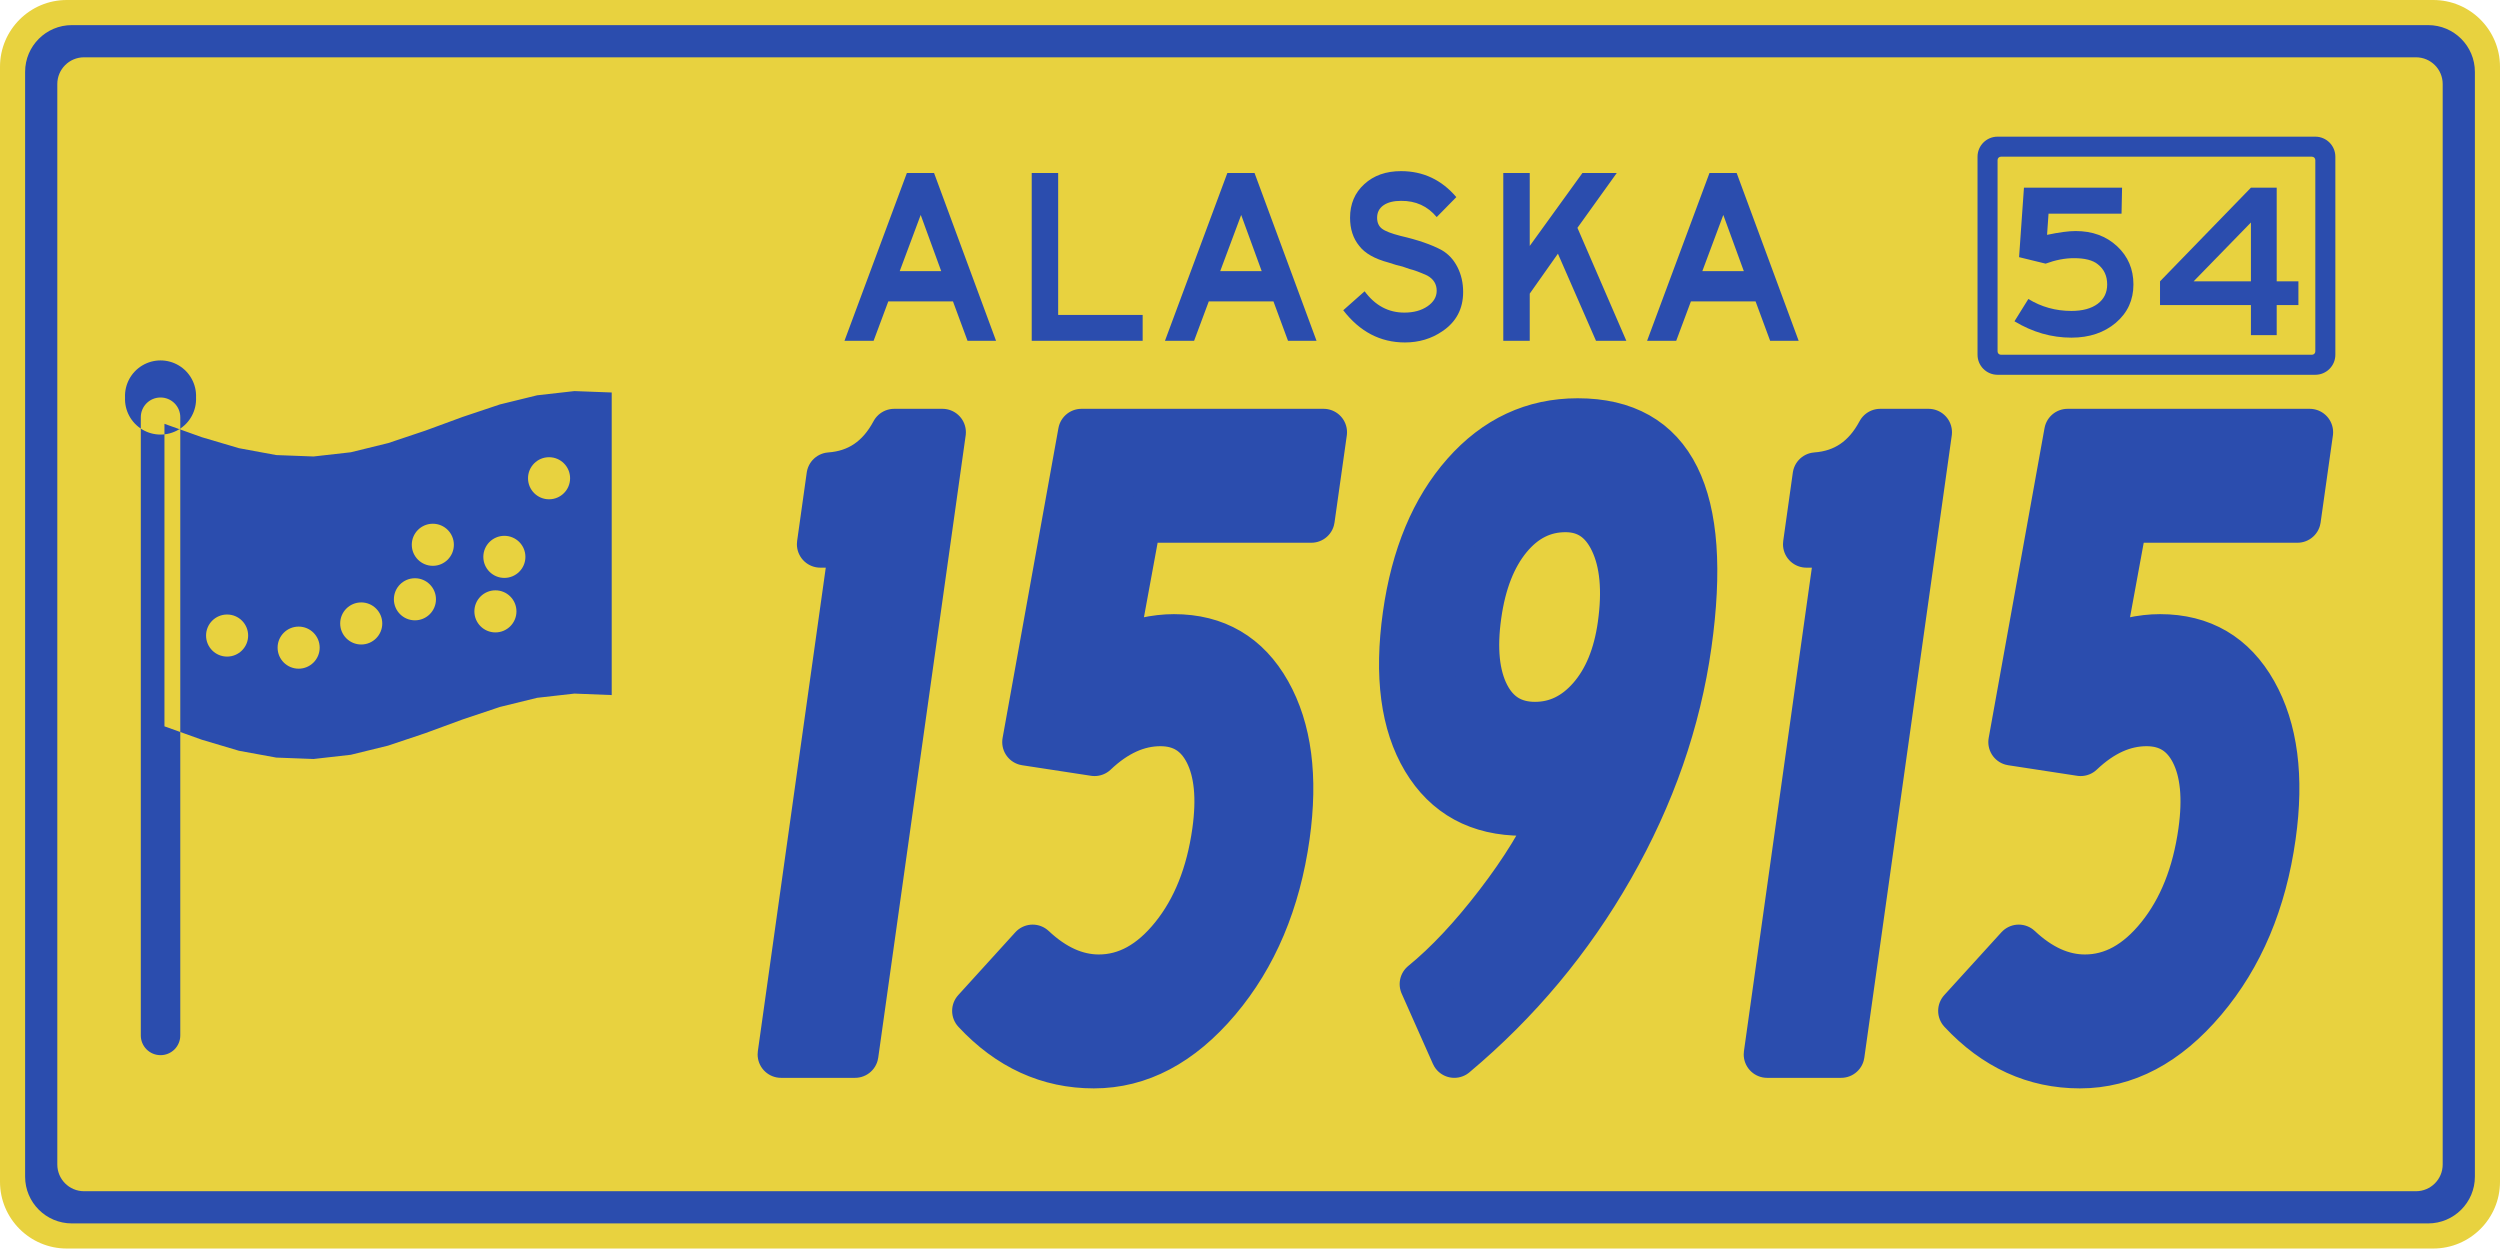
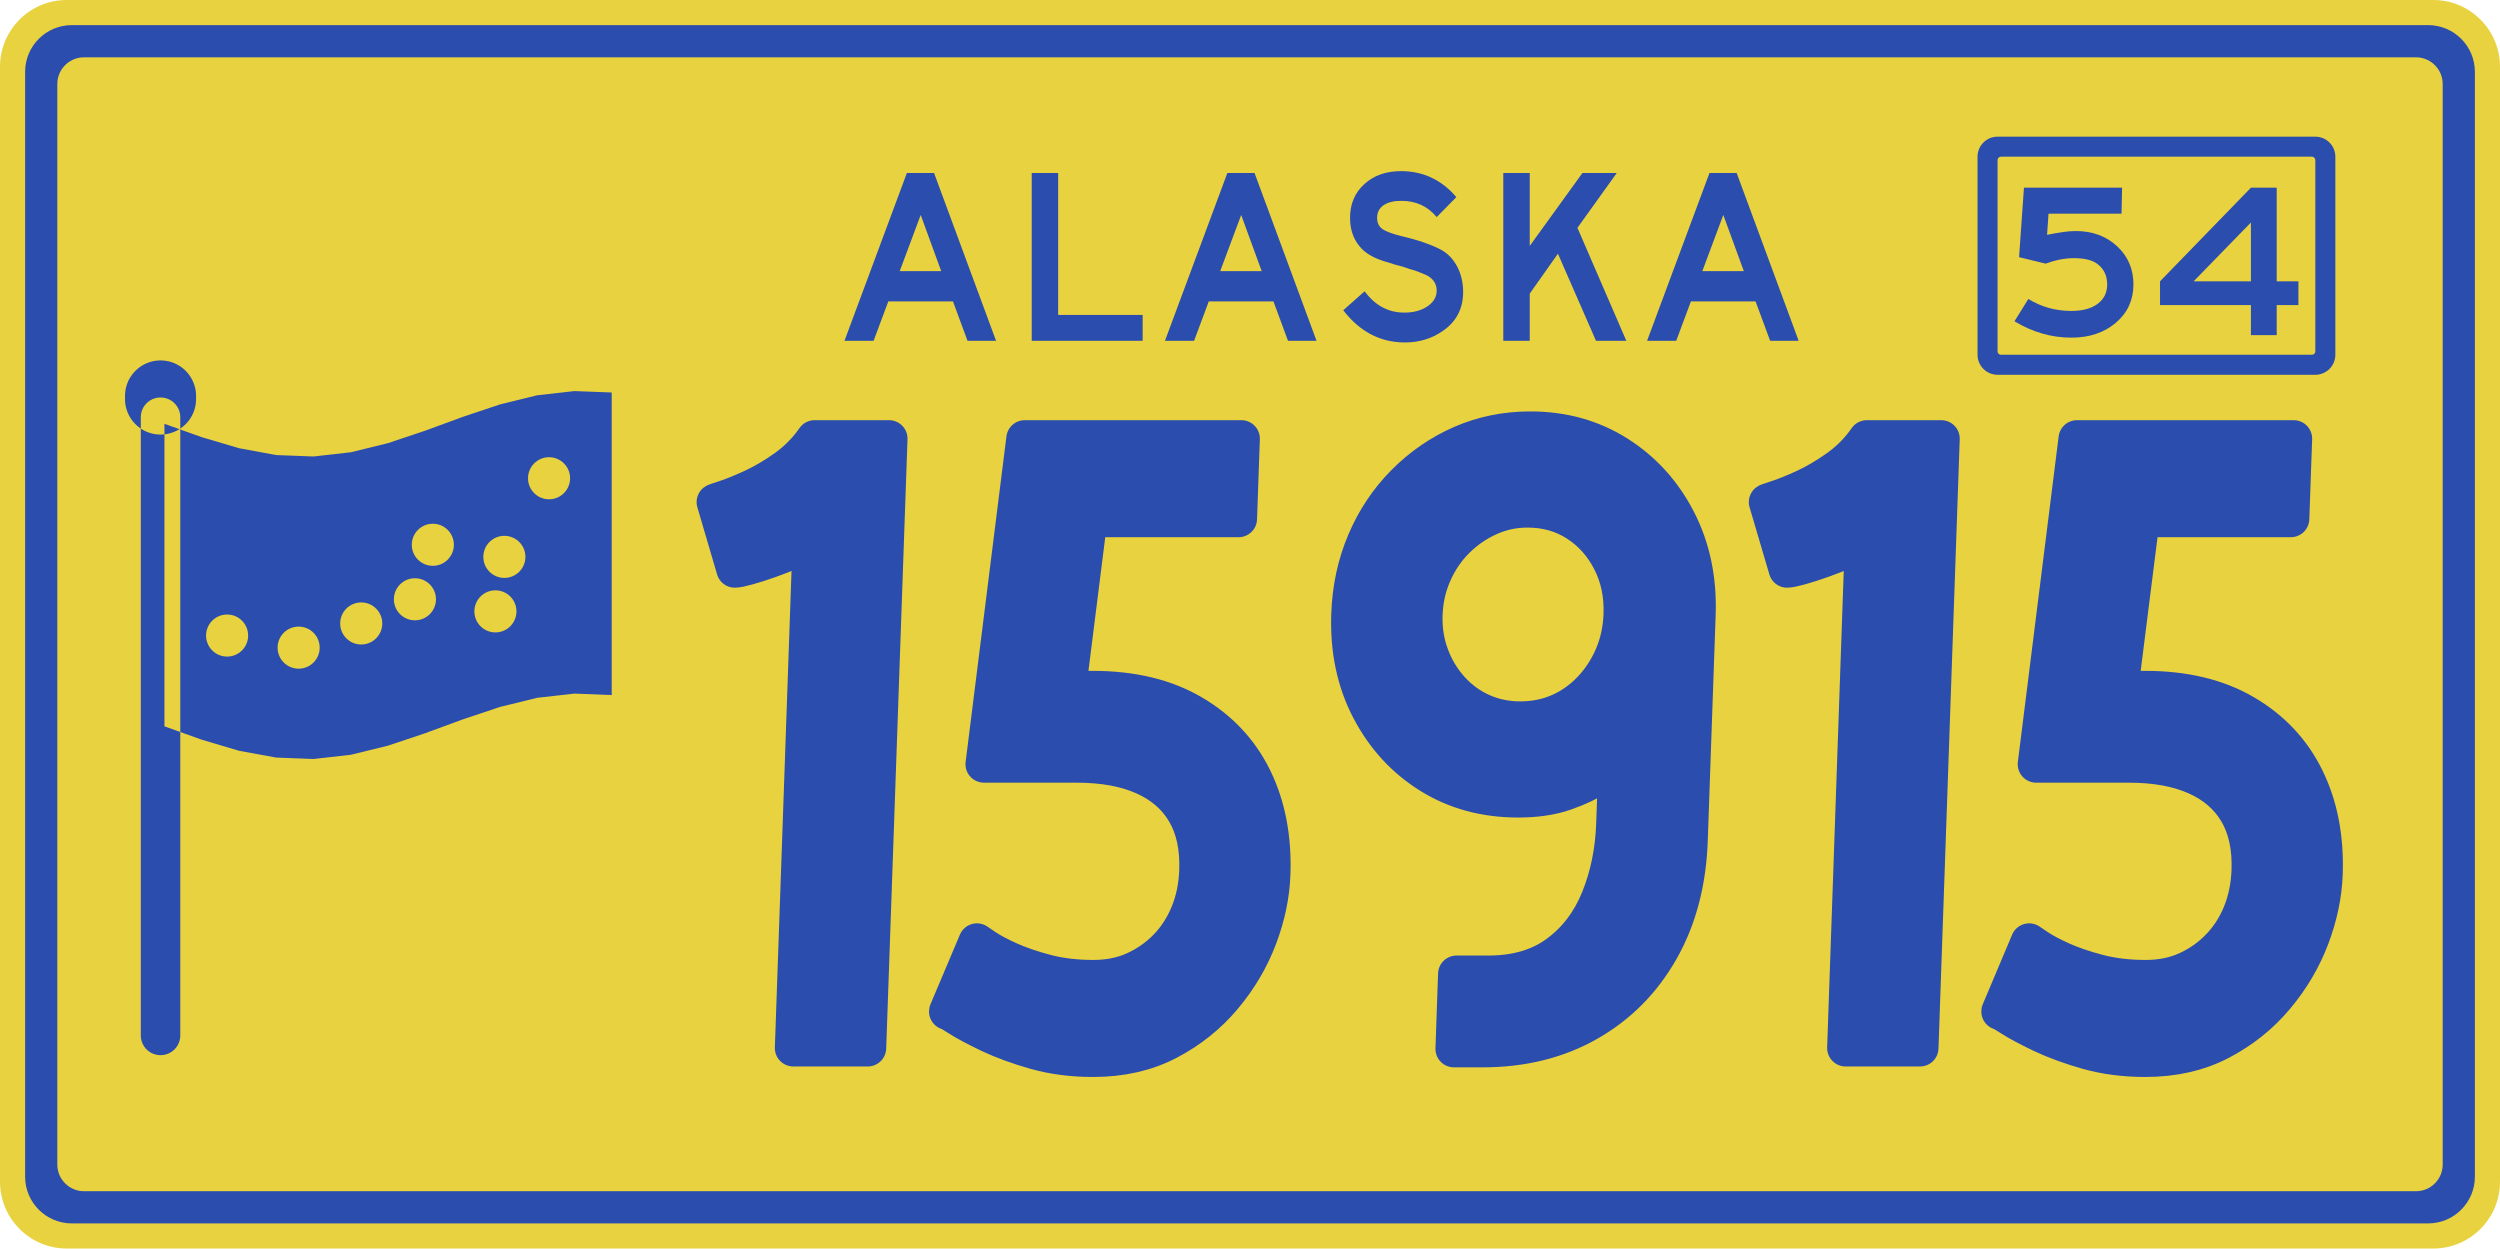
<svg xmlns="http://www.w3.org/2000/svg" width="37.428mm" height="18.692mm" viewBox="-0.858 -0.858 37.428 18.692">
  <path id="face" d="M0.142,-0.858H35.570A1.000,1.000 0 0 1 36.570,0.142V16.834A1.000,1.000 0 0 1 35.570,17.834H0.142A1.000,1.000 0 0 1 -0.858,16.834V0.142A1.000,1.000 0 0 1 0.142,-0.858Z" fill="#E8D23F" />
  <path id="rim" d="M0.218,-0.482H35.494A0.700,0.700 0 0 1 36.194,0.218V16.758A0.700,0.700 0 0 1 35.494,17.458H0.218A0.700,0.700 0 0 1 -0.482,16.758V0.218A0.700,0.700 0 0 1 0.218,-0.482ZM0.400,0.000H35.312A0.400,0.400 0 0 1 35.712,0.400V16.576A0.400,0.400 0 0 1 35.312,16.976H0.400A0.400,0.400 0 0 1 0.000,16.576V0.400A0.400,0.400 0 0 1 0.400,0.000Z" fill="#2B4DAE" fill-rule="evenodd" />
  <path class="relief" d="M1.545,5.093H1.545A0.295,0.295 0 0 1 1.841,5.388V14.643A0.295,0.295 0 0 1 1.545,14.939H1.545A0.295,0.295 0 0 1 1.250,14.643V5.388A0.295,0.295 0 0 1 1.545,5.093ZM1.014,5.093A0.532,0.532 0 1 0 2.077,5.093A0.532,0.532 0 1 0 1.014,5.093ZM1.604,5.487L2.162,5.687L2.720,5.852L3.278,5.955L3.836,5.976L4.394,5.913L4.952,5.776L5.510,5.589L6.068,5.384L6.626,5.197L7.184,5.060L7.742,4.997L8.300,5.018L8.300,9.548L7.742,9.526L7.184,9.589L6.626,9.726L6.068,9.913L5.510,10.118L4.952,10.305L4.394,10.442L3.836,10.505L3.278,10.484L2.720,10.382L2.162,10.216L1.604,10.016ZM2.227,8.657A0.315,0.315 0 1 0 2.857,8.657A0.315,0.315 0 1 0 2.227,8.657ZM3.298,8.838A0.315,0.315 0 1 0 3.928,8.838A0.315,0.315 0 1 0 3.298,8.838ZM4.235,8.476A0.315,0.315 0 1 0 4.865,8.476A0.315,0.315 0 1 0 4.235,8.476ZM5.039,8.114A0.315,0.315 0 1 0 5.669,8.114A0.315,0.315 0 1 0 5.039,8.114ZM5.307,7.298A0.315,0.315 0 1 0 5.937,7.298A0.315,0.315 0 1 0 5.307,7.298ZM6.378,7.479A0.315,0.315 0 1 0 7.008,7.479A0.315,0.315 0 1 0 6.378,7.479ZM6.244,8.295A0.315,0.315 0 1 0 6.874,8.295A0.315,0.315 0 1 0 6.244,8.295ZM7.047,6.302A0.315,0.315 0 1 0 7.677,6.302A0.315,0.315 0 1 0 7.047,6.302Z" fill="#2B4DAE" fill-rule="evenodd" />
  <path class="relief" d="M14.054 4.244H13.627L13.409 3.654H12.441L12.221 4.244H11.785L12.719 1.732H13.126ZM13.233 3.201 12.926 2.36 12.612 3.201ZM16.249 4.244H14.588V1.732H14.984V3.857H16.249ZM18.852 4.244H18.425L18.207 3.654H17.239L17.019 4.244H16.583L17.517 1.732H17.924ZM18.031 3.201 17.724 2.36 17.41 3.201ZM21.047 3.513Q21.047 3.892 20.736 4.101Q20.491 4.269 20.175 4.269Q19.624 4.269 19.252 3.787L19.572 3.503Q19.808 3.822 20.166 3.822Q20.375 3.822 20.513 3.728Q20.651 3.633 20.651 3.495Q20.651 3.345 20.509 3.267Q20.349 3.194 20.244 3.169L20.14 3.133L20.042 3.108L19.931 3.073Q19.619 2.99 19.492 2.824Q19.354 2.656 19.354 2.402Q19.354 2.093 19.567 1.899Q19.779 1.704 20.117 1.704Q20.613 1.704 20.945 2.093L20.651 2.392Q20.447 2.146 20.117 2.149Q19.951 2.149 19.855 2.215Q19.759 2.282 19.759 2.402Q19.759 2.51 19.832 2.566Q19.904 2.621 20.111 2.674Q20.5 2.764 20.727 2.887Q20.876 2.973 20.962 3.141Q21.047 3.309 21.047 3.513ZM23.49 4.244H23.036L22.466 2.94L22.044 3.538V4.244H21.648V1.732H22.044V2.824L22.833 1.732H23.347L22.758 2.553ZM26.07 4.244H25.643L25.425 3.654H24.457L24.237 4.244H23.801L24.735 1.732H25.142ZM25.249 3.201 24.942 2.36 24.628 3.201Z" fill="#2B4DAE" fill-rule="evenodd" />
  <path class="relief" d="M29.048,1.188H33.805A0.300,0.300 0 0 1 34.105,1.488V4.453A0.300,0.300 0 0 1 33.805,4.753H29.048A0.300,0.300 0 0 1 28.748,4.453V1.488A0.300,0.300 0 0 1 29.048,1.188ZM29.098,1.488H33.755A0.050,0.050 0 0 1 33.805,1.538V4.403A0.050,0.050 0 0 1 33.755,4.453H29.098A0.050,0.050 0 0 1 29.048,4.403V1.538A0.050,0.050 0 0 1 29.098,1.488Z" fill="#2B4DAE" fill-rule="evenodd" />
  <path class="relief" d="M31.082 3.4Q31.082 3.749 30.82 3.973Q30.557 4.197 30.153 4.197Q29.707 4.197 29.301 3.952L29.509 3.618Q29.8 3.797 30.153 3.797Q30.403 3.797 30.546 3.691Q30.689 3.585 30.689 3.4Q30.689 3.208 30.548 3.098Q30.436 3.007 30.191 3.007Q29.99 3.007 29.767 3.089L29.37 2.992L29.443 1.952H30.912L30.904 2.341H29.811L29.789 2.658Q30.058 2.601 30.217 2.601Q30.592 2.601 30.837 2.828Q31.082 3.056 31.082 3.4ZM33.552 3.709H33.227V4.159H32.841V3.709H31.48V3.354L32.841 1.952H33.227V3.354H33.552ZM32.841 3.354V2.473L31.983 3.354Z" fill="#2B4DAE" fill-rule="evenodd" />
-   <path class="relief" d="M11.943 14.928H10.835L11.908 7.29H11.423L11.567 6.265Q12.205 6.219 12.529 5.613H13.252ZM18.401 11.658Q18.194 13.13 17.368 14.108Q16.541 15.086 15.518 15.086Q14.502 15.086 13.747 14.276L14.602 13.335Q15.078 13.782 15.593 13.782Q16.217 13.782 16.711 13.167Q17.205 12.553 17.34 11.593Q17.446 10.839 17.223 10.401Q17 9.963 16.515 9.963Q15.999 9.963 15.529 10.41L14.497 10.252L15.333 5.613H18.958L18.774 6.917H16.181L15.82 8.883Q16.31 8.687 16.717 8.687Q17.656 8.687 18.121 9.511Q18.586 10.336 18.401 11.658ZM24.417 8.789Q24.175 10.513 23.256 12.124Q22.337 13.736 20.915 14.928L20.447 13.875Q20.995 13.428 21.57 12.678Q22.145 11.929 22.429 11.276Q22.24 11.304 21.94 11.304Q20.955 11.304 20.478 10.508Q20.002 9.712 20.193 8.352Q20.379 7.029 21.074 6.242Q21.769 5.455 22.762 5.455Q24.886 5.455 24.417 8.789ZM23.411 8.501Q23.521 7.718 23.292 7.239Q23.064 6.759 22.579 6.759Q22.079 6.759 21.726 7.187Q21.373 7.616 21.27 8.352Q21.164 9.106 21.393 9.553Q21.623 10 22.123 10Q22.608 10 22.961 9.595Q23.314 9.19 23.411 8.501ZM26.706 14.928H25.598L26.671 7.29H26.186L26.33 6.265Q26.968 6.219 27.291 5.613H28.015ZM33.163 11.658Q32.957 13.13 32.13 14.108Q31.304 15.086 30.281 15.086Q29.265 15.086 28.509 14.276L29.365 13.335Q29.841 13.782 30.356 13.782Q30.98 13.782 31.474 13.167Q31.968 12.553 32.103 11.593Q32.209 10.839 31.986 10.401Q31.763 9.963 31.278 9.963Q30.762 9.963 30.292 10.41L29.26 10.252L30.096 5.613H33.721L33.537 6.917H30.944L30.583 8.883Q31.072 8.687 31.48 8.687Q32.419 8.687 32.884 9.511Q33.349 10.336 33.163 11.658Z" fill="#2B4DAE" fill-rule="evenodd" stroke="#2B4DAE" stroke-width="0.701" stroke-linejoin="round" />
+   <path class="relief" d="M9.848 6.66 10.143 7.664Q10.192 7.664 10.334 7.625Q10.477 7.586 10.662 7.52Q10.848 7.455 11.022 7.377Q11.196 7.299 11.285 7.221L11.019 14.832H12.133L12.452 5.709H11.338Q11.157 5.969 10.9 6.152Q10.643 6.334 10.4 6.445Q10.157 6.556 9.997 6.608Q9.836 6.66 9.848 6.66ZM15.124 9.462 15.445 6.908H17.685L17.727 5.709H14.484L13.873 10.583H15.256Q15.856 10.583 16.265 10.766Q16.675 10.948 16.883 11.3Q17.091 11.652 17.073 12.173Q17.061 12.525 16.94 12.819Q16.82 13.112 16.611 13.327Q16.401 13.542 16.127 13.666Q15.854 13.79 15.511 13.79Q15.119 13.79 14.798 13.705Q14.477 13.62 14.248 13.516Q14.019 13.412 13.893 13.327Q13.768 13.242 13.768 13.242L13.327 14.285Q13.328 14.272 13.489 14.376Q13.651 14.48 13.952 14.624Q14.253 14.767 14.647 14.878Q15.041 14.989 15.506 14.989Q16.142 14.989 16.629 14.734Q17.115 14.48 17.46 14.07Q17.805 13.659 17.987 13.177Q18.169 12.695 18.185 12.225Q18.213 11.417 17.911 10.798Q17.608 10.179 16.996 9.821Q16.384 9.462 15.503 9.462ZM22.053 5.578Q21.502 5.578 21.023 5.787Q20.545 5.996 20.171 6.373Q19.796 6.751 19.583 7.253Q19.369 7.755 19.349 8.342Q19.321 9.137 19.648 9.762Q19.975 10.388 20.55 10.746Q21.125 11.105 21.872 11.105Q22.276 11.105 22.573 11Q22.871 10.896 23.065 10.766Q23.259 10.635 23.348 10.557L23.315 11.483Q23.294 12.082 23.087 12.597Q22.879 13.112 22.464 13.418Q22.05 13.724 21.426 13.724H20.948L20.909 14.845H21.337Q22.231 14.845 22.918 14.454Q23.605 14.063 24.003 13.359Q24.401 12.656 24.433 11.717L24.551 8.342Q24.579 7.56 24.258 6.934Q23.937 6.308 23.362 5.943Q22.787 5.578 22.053 5.578ZM22.011 6.764Q22.427 6.764 22.751 6.973Q23.074 7.182 23.257 7.54Q23.441 7.898 23.425 8.342Q23.414 8.667 23.294 8.954Q23.173 9.241 22.964 9.462Q22.754 9.684 22.487 9.801Q22.219 9.919 21.901 9.919Q21.595 9.919 21.33 9.801Q21.065 9.684 20.864 9.462Q20.664 9.241 20.558 8.954Q20.451 8.667 20.463 8.342Q20.474 8.016 20.601 7.729Q20.727 7.442 20.942 7.227Q21.158 7.012 21.432 6.888Q21.705 6.764 22.011 6.764ZM25.601 6.66 25.897 7.664Q25.946 7.664 26.088 7.625Q26.23 7.586 26.416 7.52Q26.602 7.455 26.776 7.377Q26.95 7.299 27.038 7.221L26.773 14.832H27.887L28.205 5.709H27.091Q26.911 5.969 26.653 6.152Q26.396 6.334 26.154 6.445Q25.911 6.556 25.75 6.608Q25.589 6.66 25.601 6.66ZM30.877 9.462 31.199 6.908H33.439L33.481 5.709H30.237L29.626 10.583H31.009Q31.609 10.583 32.019 10.766Q32.429 10.948 32.637 11.3Q32.845 11.652 32.827 12.173Q32.814 12.525 32.694 12.819Q32.574 13.112 32.364 13.327Q32.155 13.542 31.881 13.666Q31.607 13.79 31.265 13.79Q30.873 13.79 30.552 13.705Q30.23 13.62 30.001 13.516Q29.772 13.412 29.647 13.327Q29.521 13.242 29.521 13.242L29.081 14.285Q29.081 14.272 29.243 14.376Q29.404 14.48 29.705 14.624Q30.006 14.767 30.4 14.878Q30.794 14.989 31.259 14.989Q31.896 14.989 32.382 14.734Q32.869 14.48 33.213 14.07Q33.558 13.659 33.74 13.177Q33.922 12.695 33.939 12.225Q33.967 11.417 33.664 10.798Q33.361 10.179 32.75 9.821Q32.138 9.462 31.257 9.462Z" fill="#2B4DAE" fill-rule="evenodd" stroke="#2B4DAE" stroke-width="0.553" stroke-linejoin="round" />
</svg>
